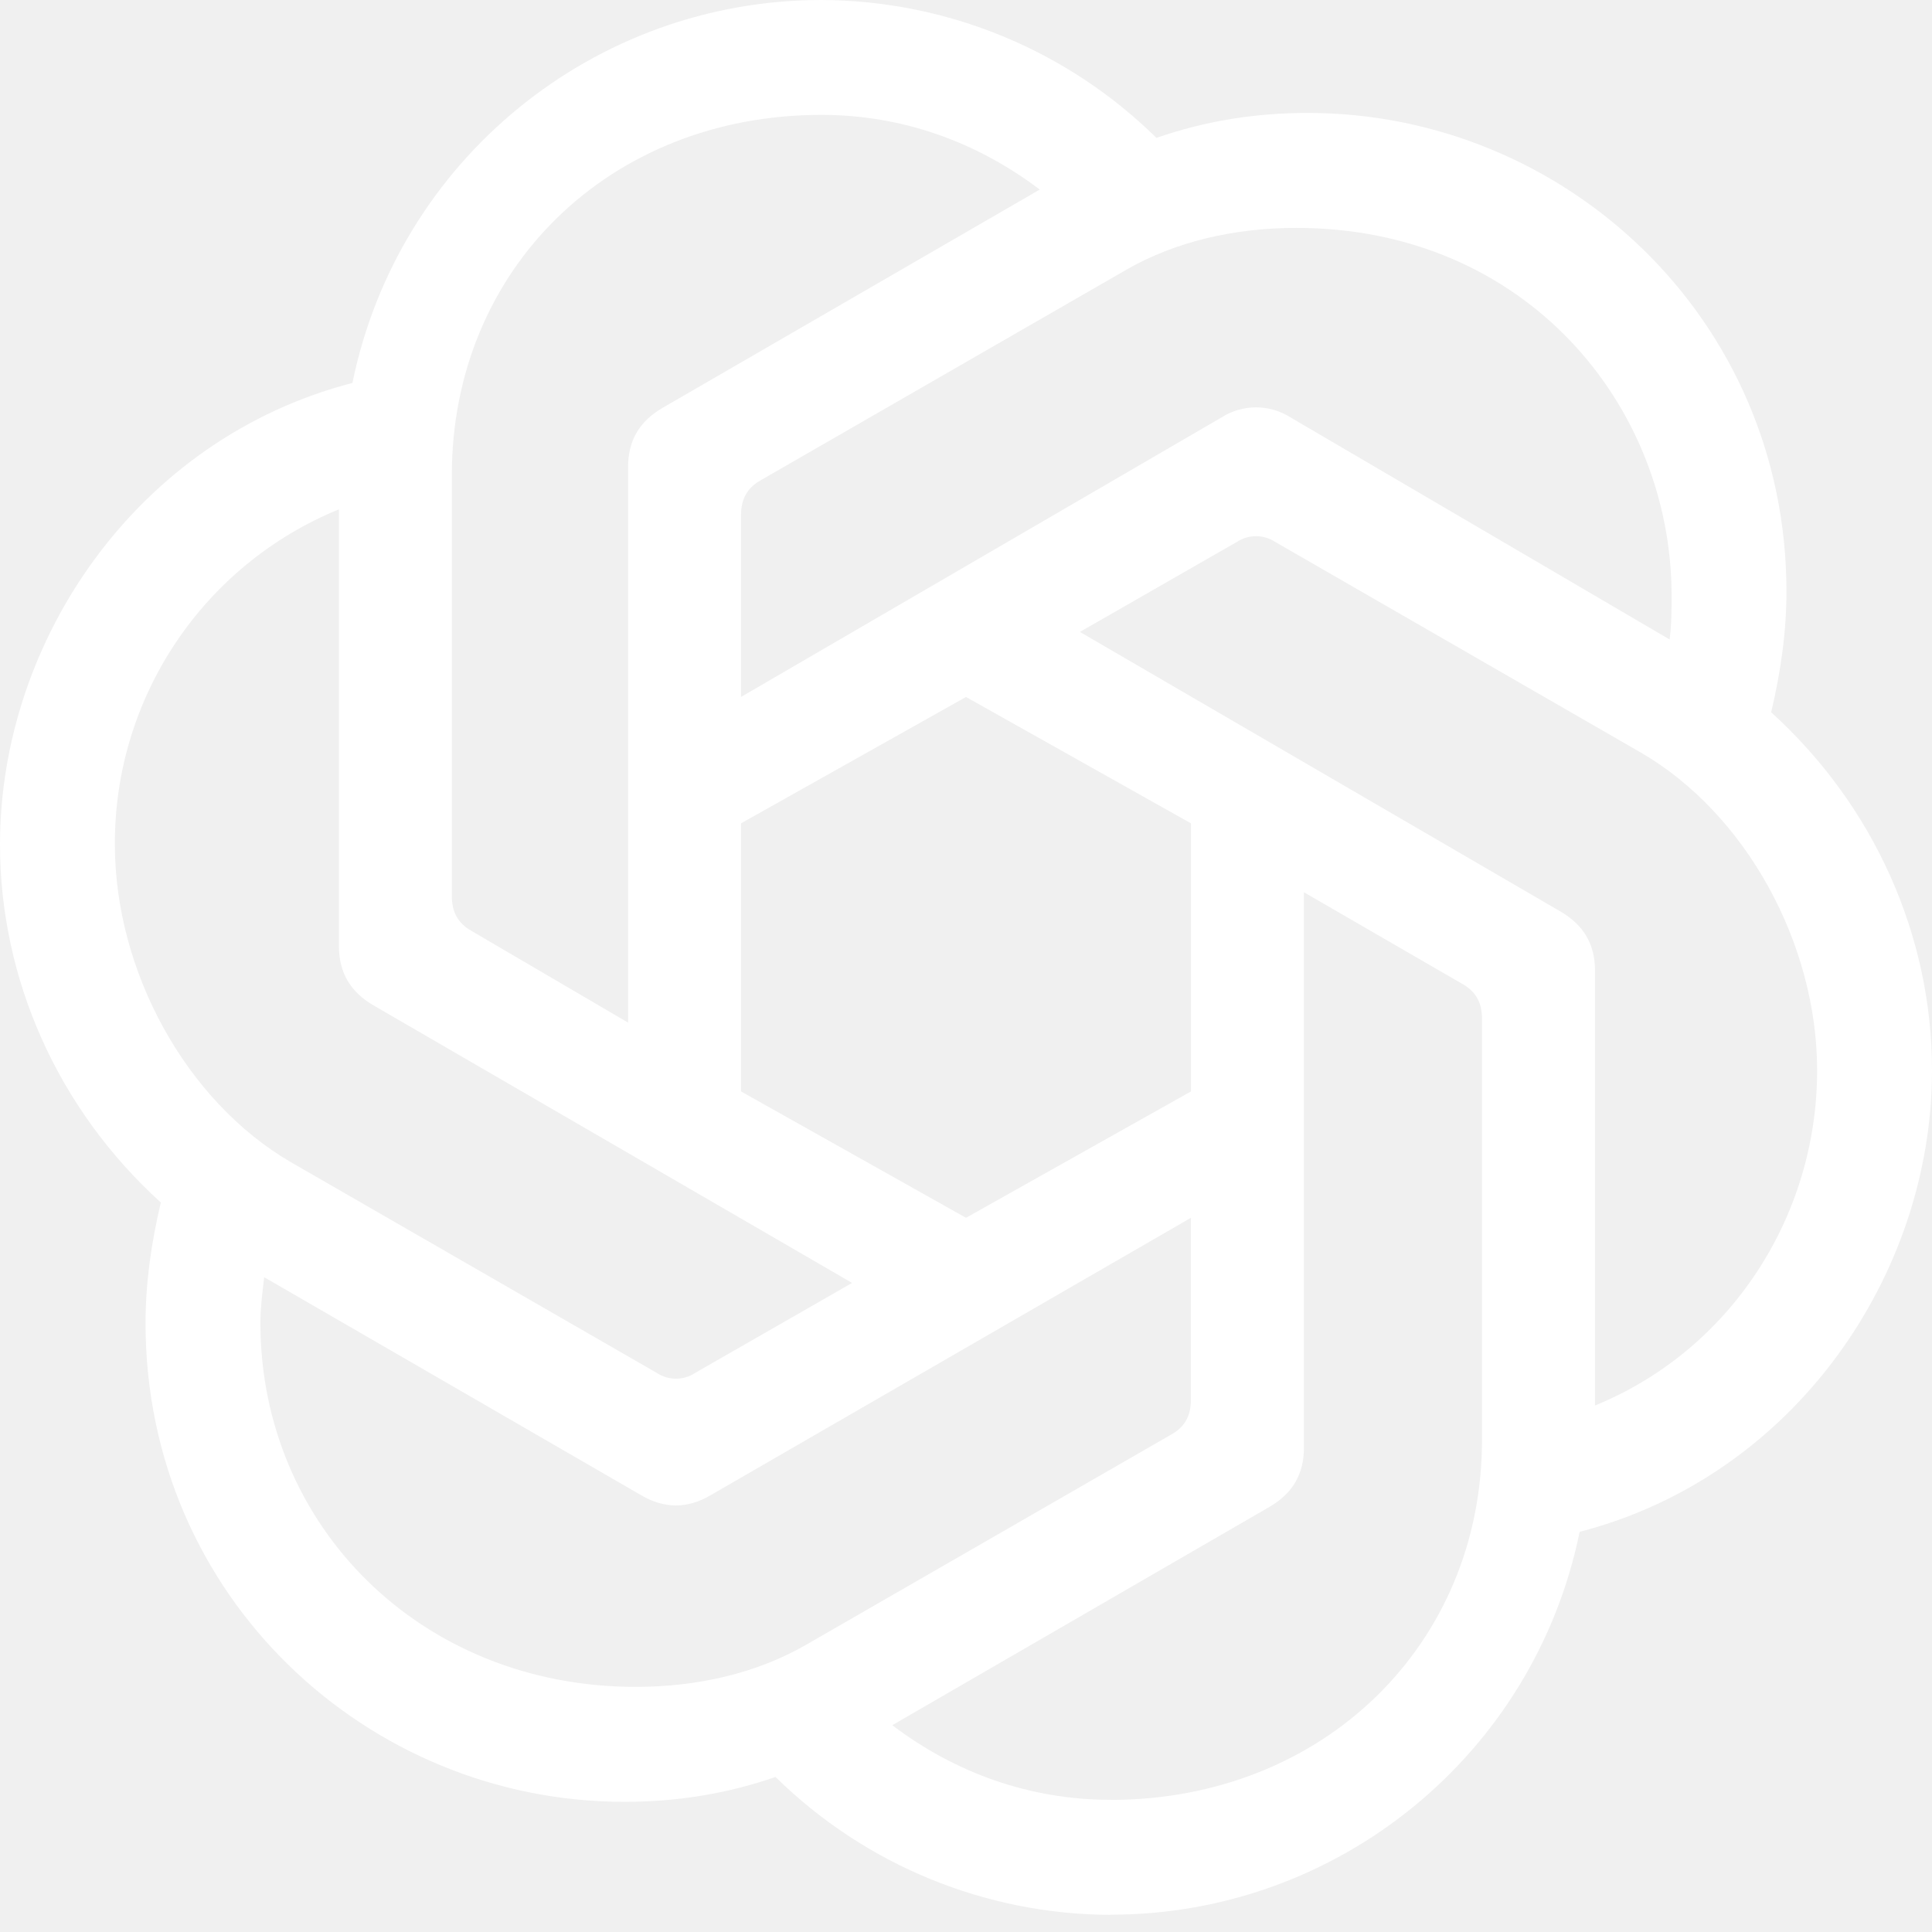
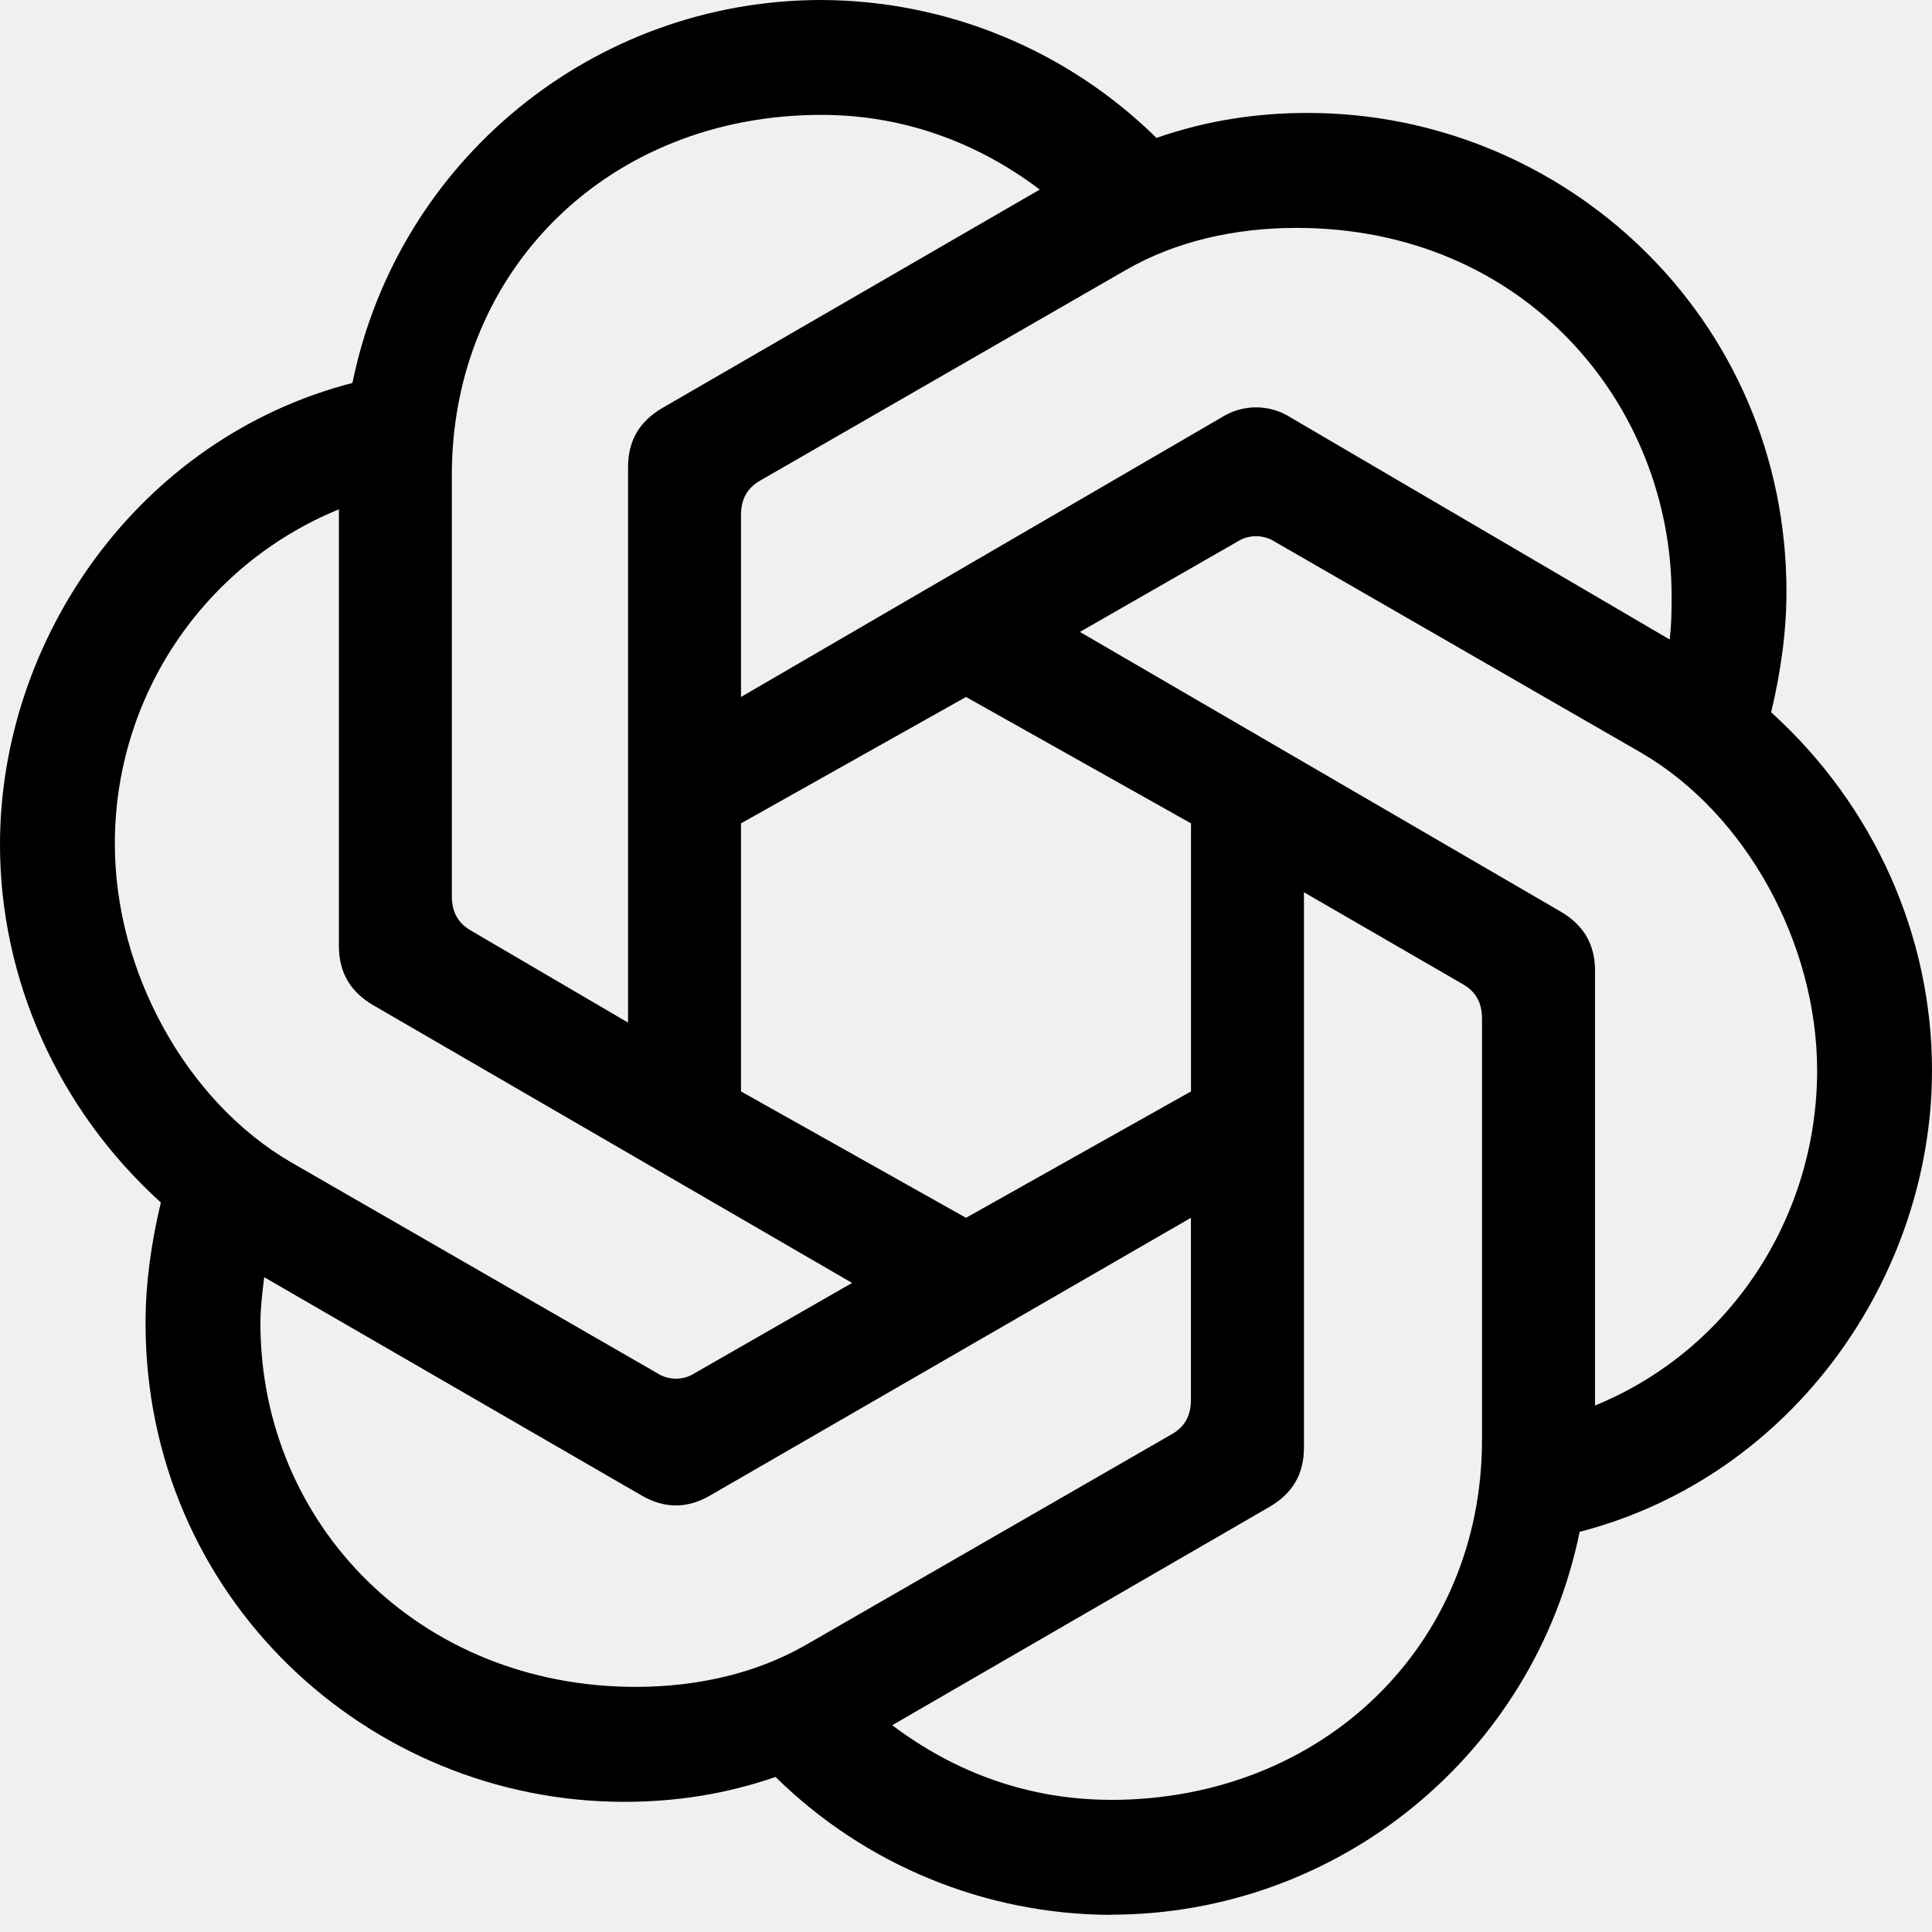
- <svg xmlns="http://www.w3.org/2000/svg" fill="#ffffff" fill-rule="evenodd" height="1em" style="flex:none;line-height:1" viewBox="0 0 24 24" width="1em">
+ <svg xmlns="http://www.w3.org/2000/svg" viewBox="0 0 24 24" width="24" height="24" fill="currentColor" fill-rule="evenodd">
  <path d="M9.205 8.658v-2.26c0-.19.072-.333.238-.428l4.543-2.616c.619-.357 1.356-.523 2.117-.523 2.854 0 4.662 2.212 4.662 4.566 0 .167 0 .357-.024.547l-4.71-2.759a.797.797 0 00-.856 0l-5.97 3.473zm10.609 8.8V12.06c0-.333-.143-.57-.429-.737l-5.97-3.473 1.95-1.118a.433.433 0 01.476 0l4.543 2.617c1.309.76 2.189 2.378 2.189 3.948 0 1.808-1.07 3.473-2.76 4.163zM7.802 12.703l-1.95-1.142c-.167-.095-.239-.238-.239-.428V5.899c0-2.545 1.95-4.472 4.591-4.472 1 0 1.927.333 2.712.928L8.23 5.067c-.285.166-.428.404-.428.737v6.898zM12 15.128l-2.795-1.57v-3.33L12 8.658l2.795 1.57v3.33L12 15.128zm1.796 7.23c-1 0-1.927-.332-2.712-.927l4.686-2.712c.285-.166.428-.404.428-.737v-6.898l1.974 1.142c.167.095.238.238.238.428v5.233c0 2.545-1.974 4.472-4.614 4.472zm-5.637-5.303l-4.544-2.617c-1.308-.761-2.188-2.378-2.188-3.948A4.482 4.482 0 014.21 6.327v5.423c0 .333.143.571.428.738l5.947 3.449-1.95 1.118a.432.432 0 01-.476 0zm-.262 3.9c-2.688 0-4.662-2.021-4.662-4.519 0-.19.024-.38.047-.57l4.686 2.71c.286.167.571.167.856 0l5.97-3.448v2.26c0 .19-.07.333-.237.428l-4.543 2.616c-.619.357-1.356.523-2.117.523zm5.899 2.83a5.947 5.947 0 005.827-4.756C22.287 18.339 24 15.84 24 13.296c0-1.665-.713-3.282-1.998-4.448.119-.5.19-.999.19-1.498 0-3.401-2.759-5.947-5.946-5.947-.642 0-1.26.095-1.88.31A5.962 5.962 0 0010.205 0a5.947 5.947 0 00-5.827 4.757C1.713 5.447 0 7.945 0 10.49c0 1.666.713 3.283 1.998 4.448-.119.5-.19 1-.19 1.499 0 3.401 2.759 5.946 5.946 5.946.642 0 1.26-.095 1.88-.309a5.962 5.962 0 004.162 1.713z" />
</svg>
